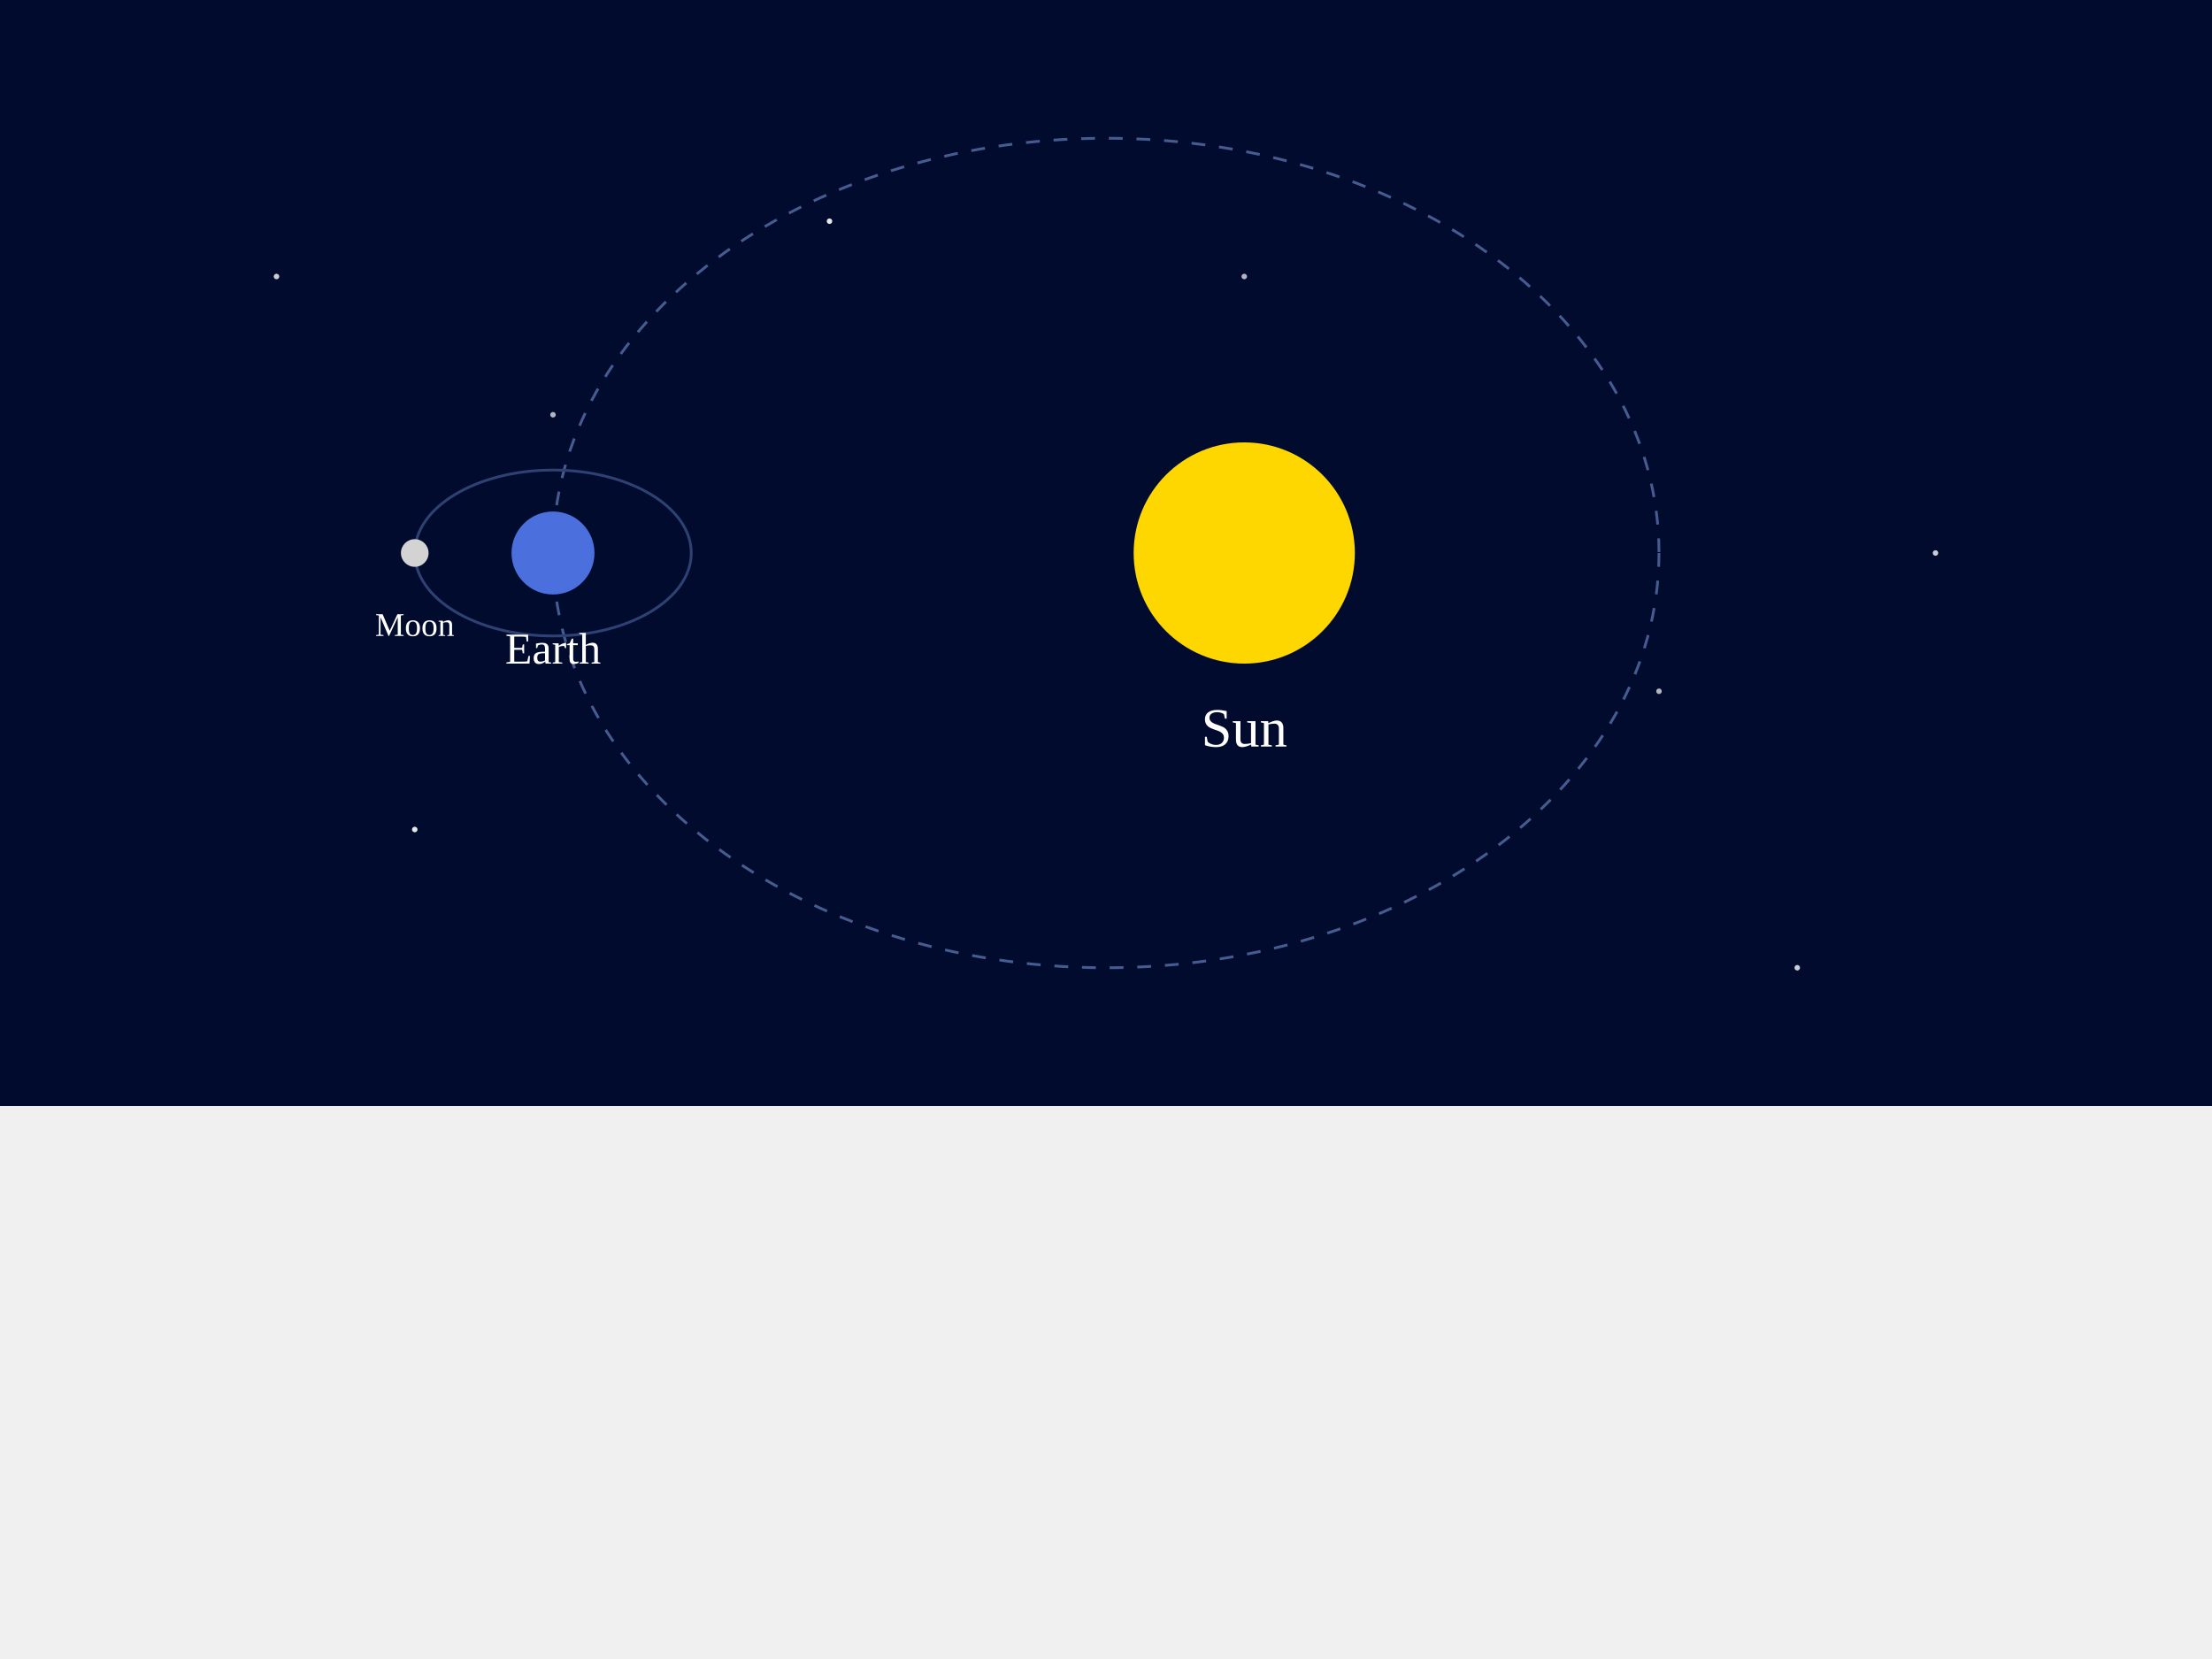
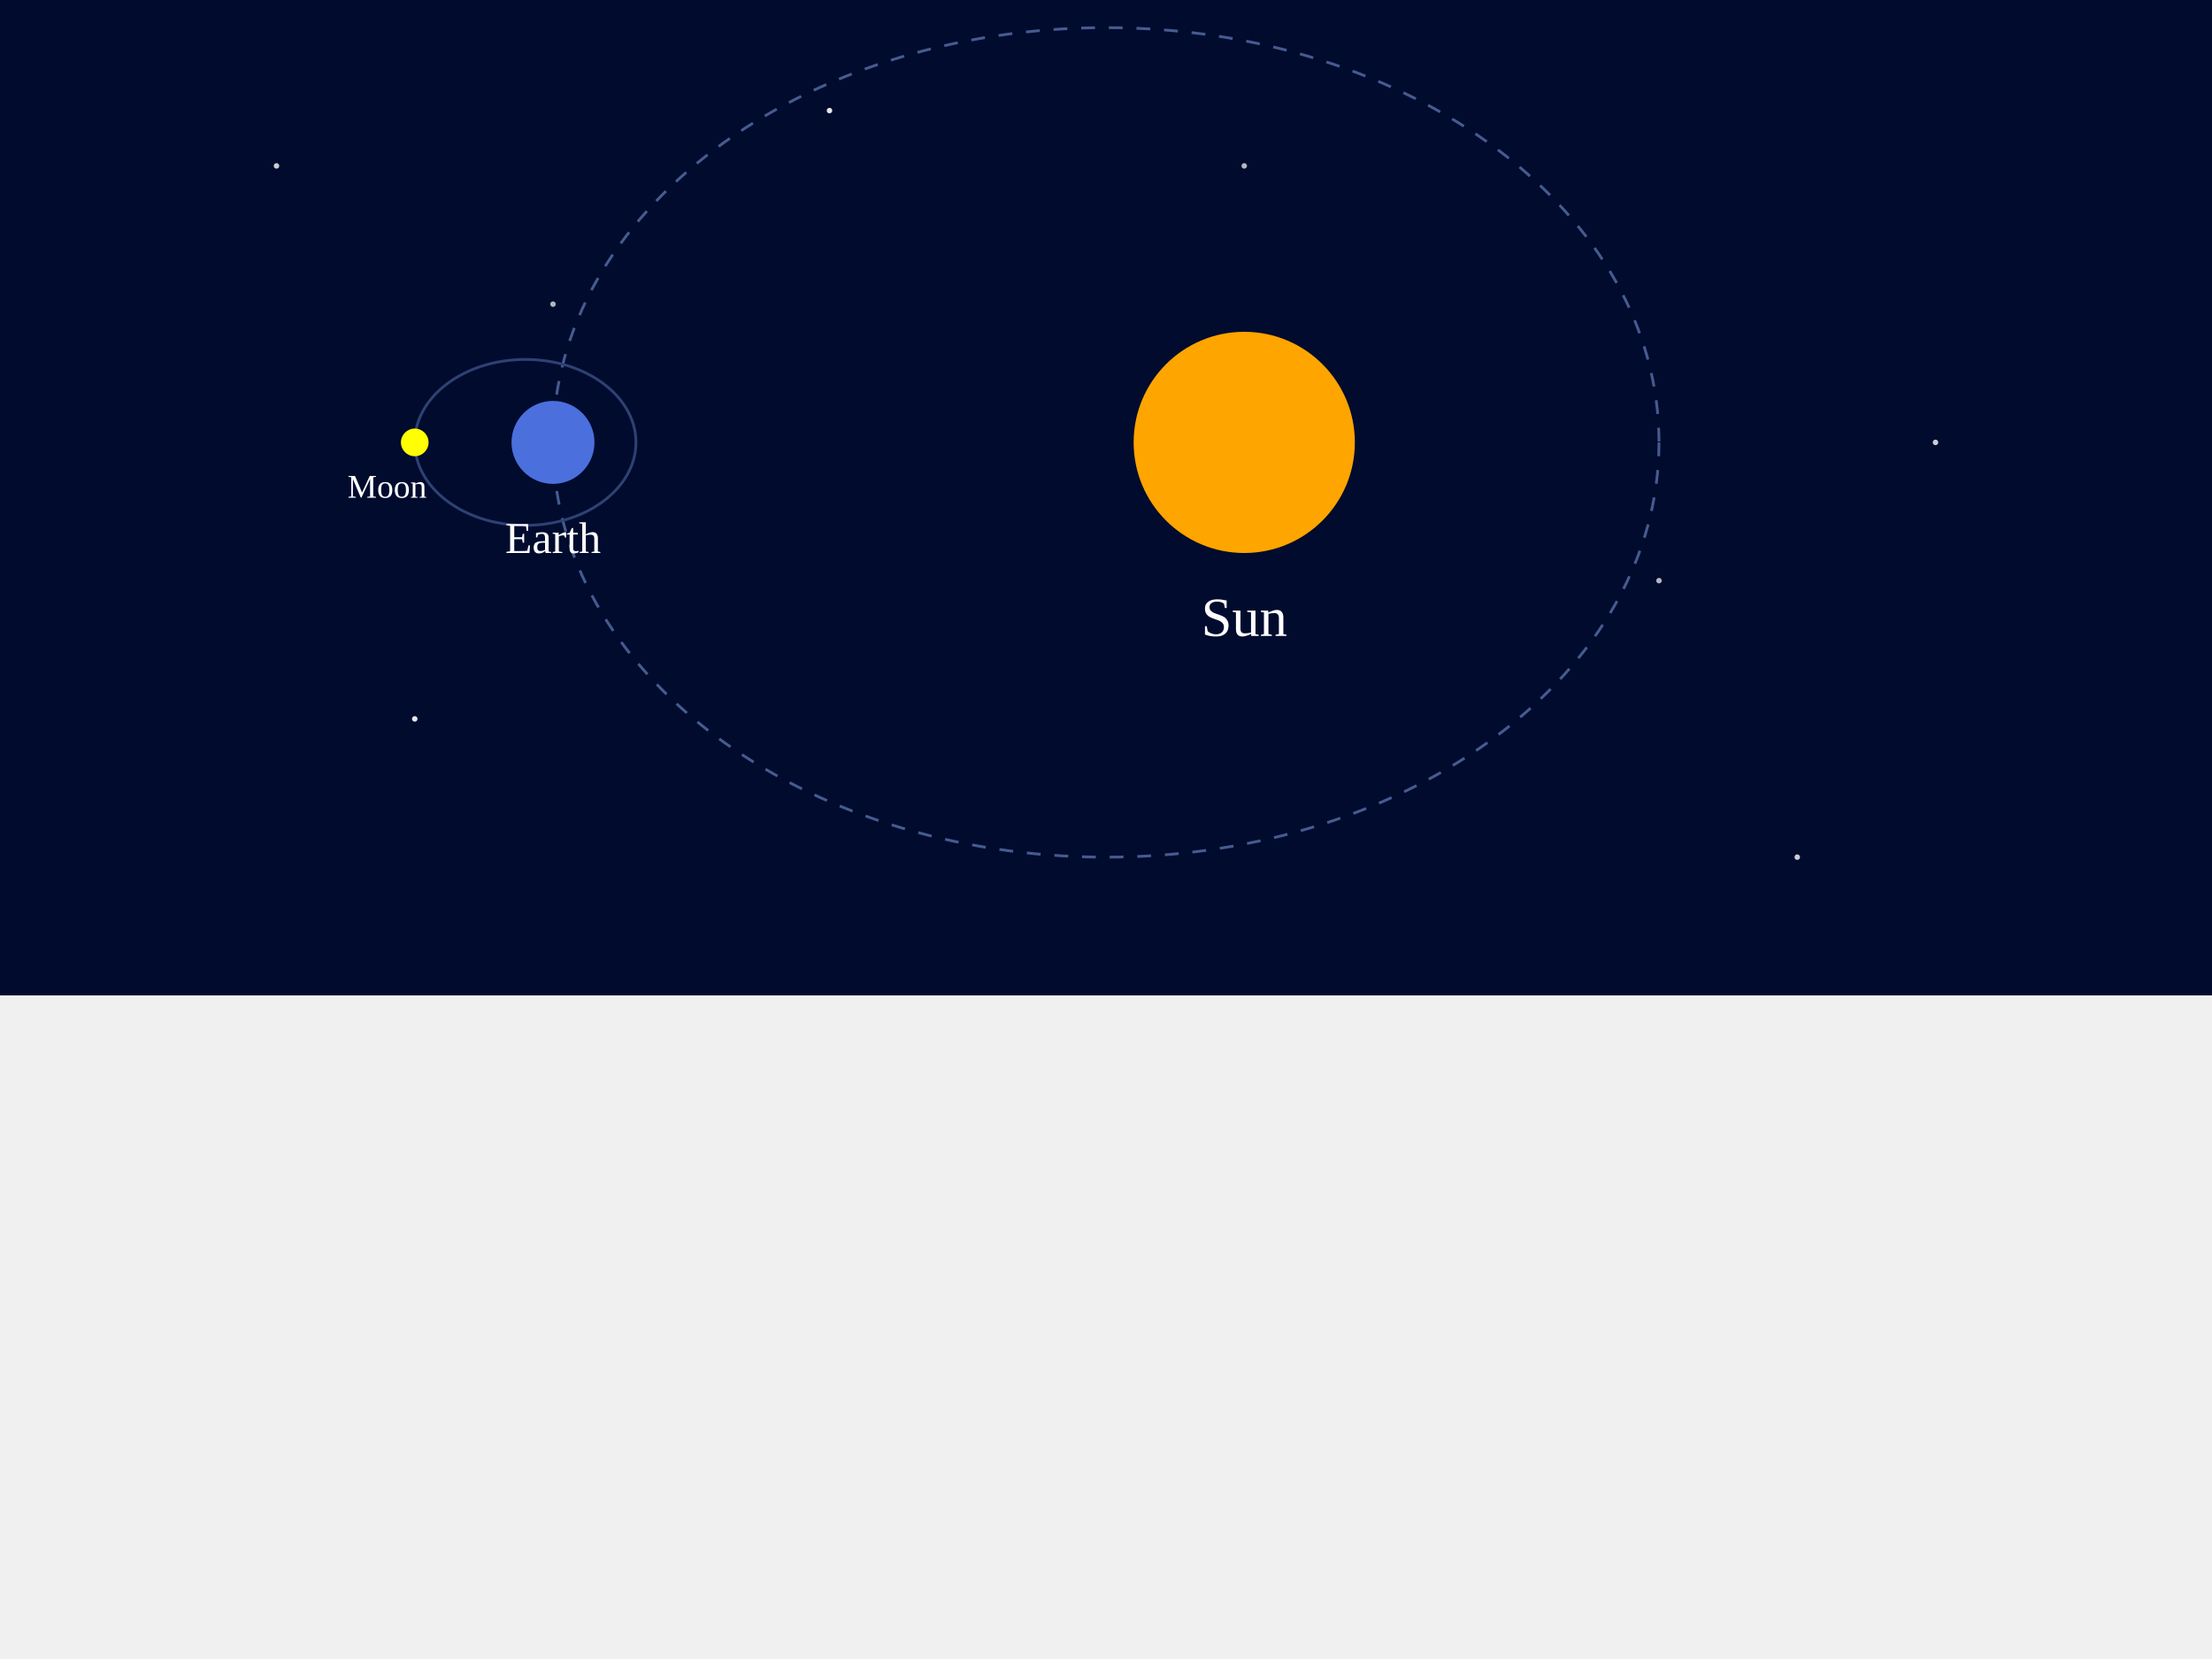
- <svg xmlns="http://www.w3.org/2000/svg" viewBox="0 0 800 600">
+ <svg xmlns="http://www.w3.org/2000/svg" viewBox="0 40 800 600">
  <rect width="800" height="400" fill="#000B2E" />
  <g id="stars">
    <circle cx="100" cy="100" r="1" fill="white" opacity="0.8" />
    <circle cx="200" cy="150" r="1" fill="white" opacity="0.7" />
    <circle cx="300" cy="80" r="1" fill="white" opacity="0.9" />
    <circle cx="700" cy="200" r="1" fill="white" opacity="0.8" />
    <circle cx="600" cy="250" r="1" fill="white" opacity="0.7" />
    <circle cx="150" cy="300" r="1" fill="white" opacity="0.9" />
    <circle cx="650" cy="350" r="1" fill="white" opacity="0.8" />
    <circle cx="450" cy="100" r="1" fill="white" opacity="0.7" />
  </g>
  <ellipse cx="400" cy="200" rx="200" ry="150" fill="none" stroke="#465B8F" stroke-width="1" stroke-dasharray="5,5" />
-   <circle cx="450" cy="200" r="40" fill="#FFD700">
+   <circle cx="450" cy="200" r="40" fill="orange">
    <animate attributeName="fill" values="#FFD700;#FFA500;#FFD700" dur="3s" repeatCount="indefinite" />
  </circle>
  <g id="earth-system">
-     <ellipse cx="200" cy="200" rx="50" ry="30" fill="none" stroke="#2E4172" stroke-width="1" />
+     <ellipse cx="190" cy="200" rx="40" ry="30" fill="none" stroke="#2E4172" stroke-width="1" />
    <circle cx="200" cy="200" r="15" fill="#4B70DD" />
-     <circle cx="150" cy="200" r="5" fill="#D3D3D3" />
+     <circle cx="150" cy="200" r="5" fill="yellow" />
  </g>
  <text x="450" y="270" fill="white" text-anchor="middle" font-size="20">Sun</text>
  <text x="200" y="240" fill="white" text-anchor="middle" font-size="16">Earth</text>
-   <text x="150" y="230" fill="white" text-anchor="middle" font-size="12">Moon</text>
+   <text x="140" y="220" fill="white" text-anchor="middle" font-size="12">Moon</text>
</svg>
